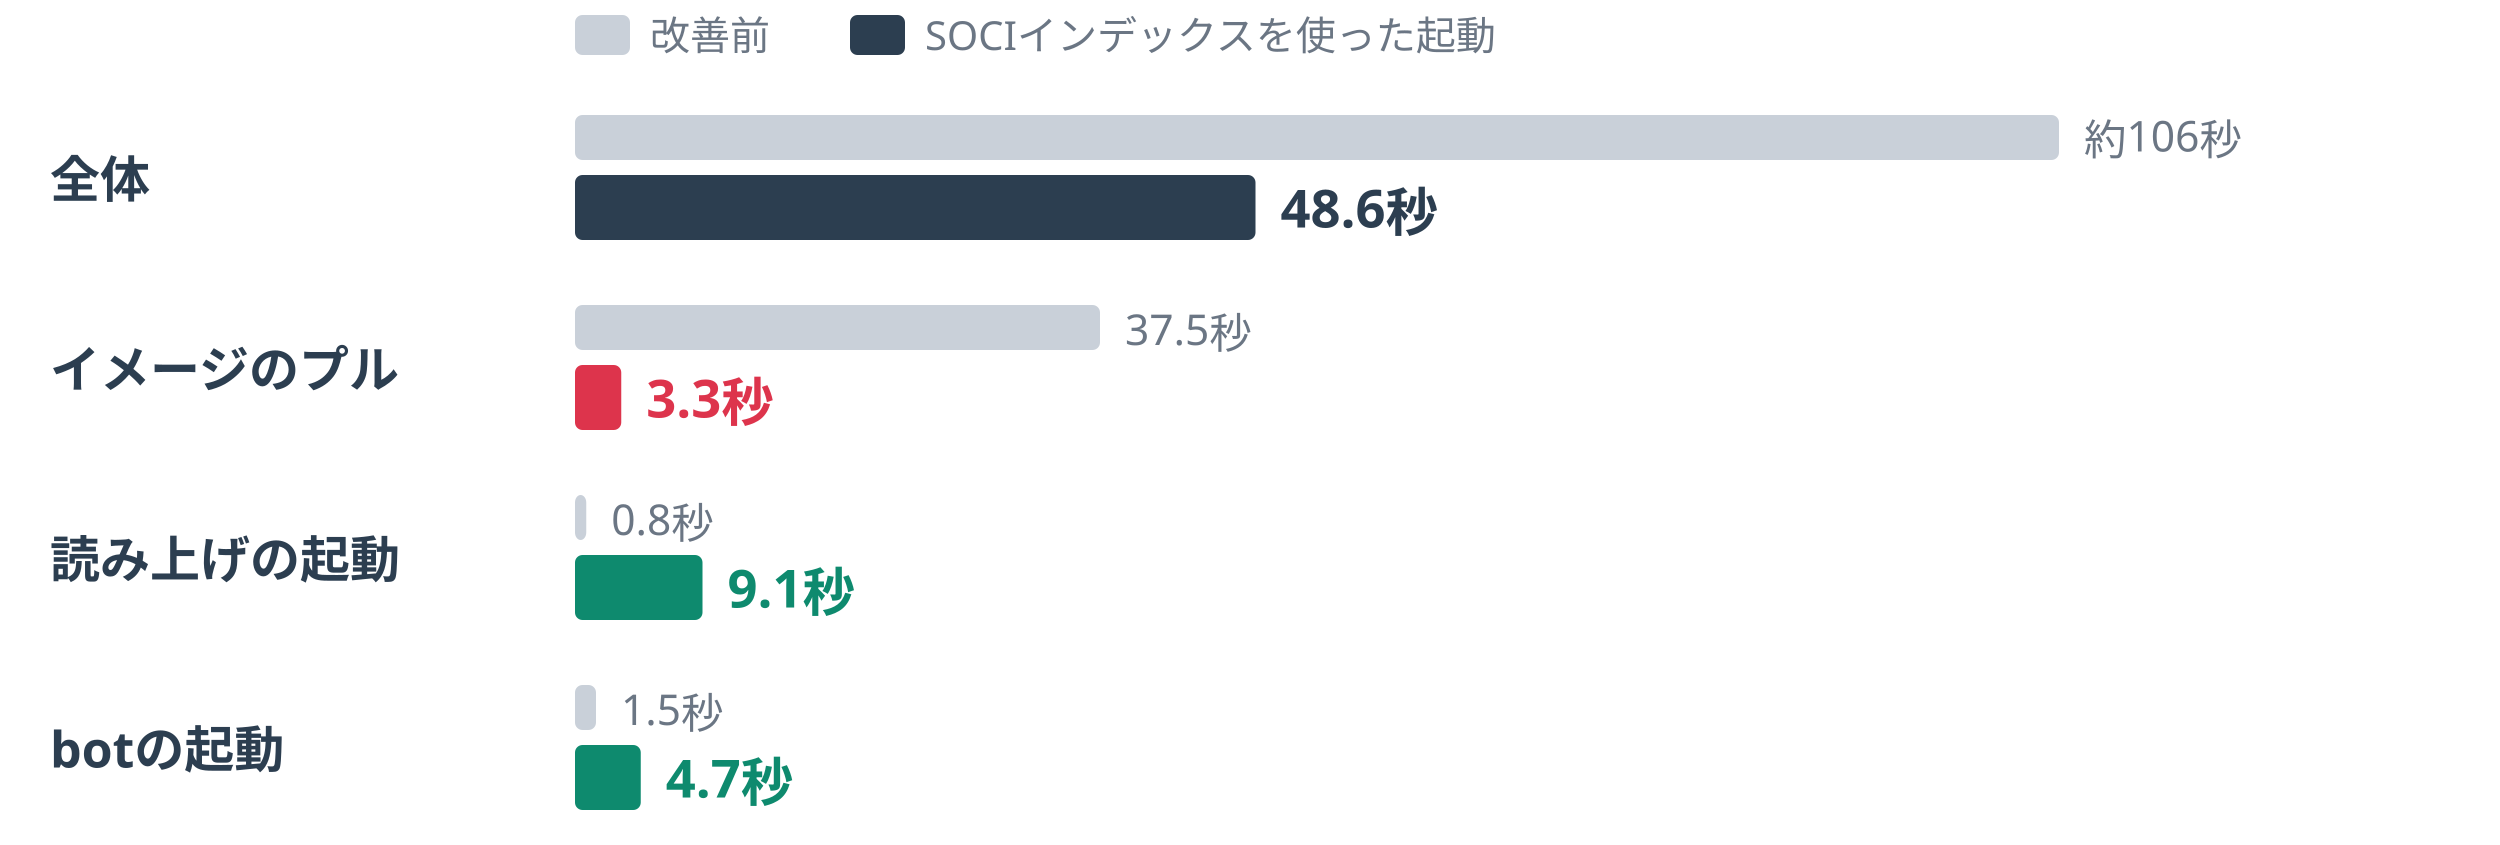
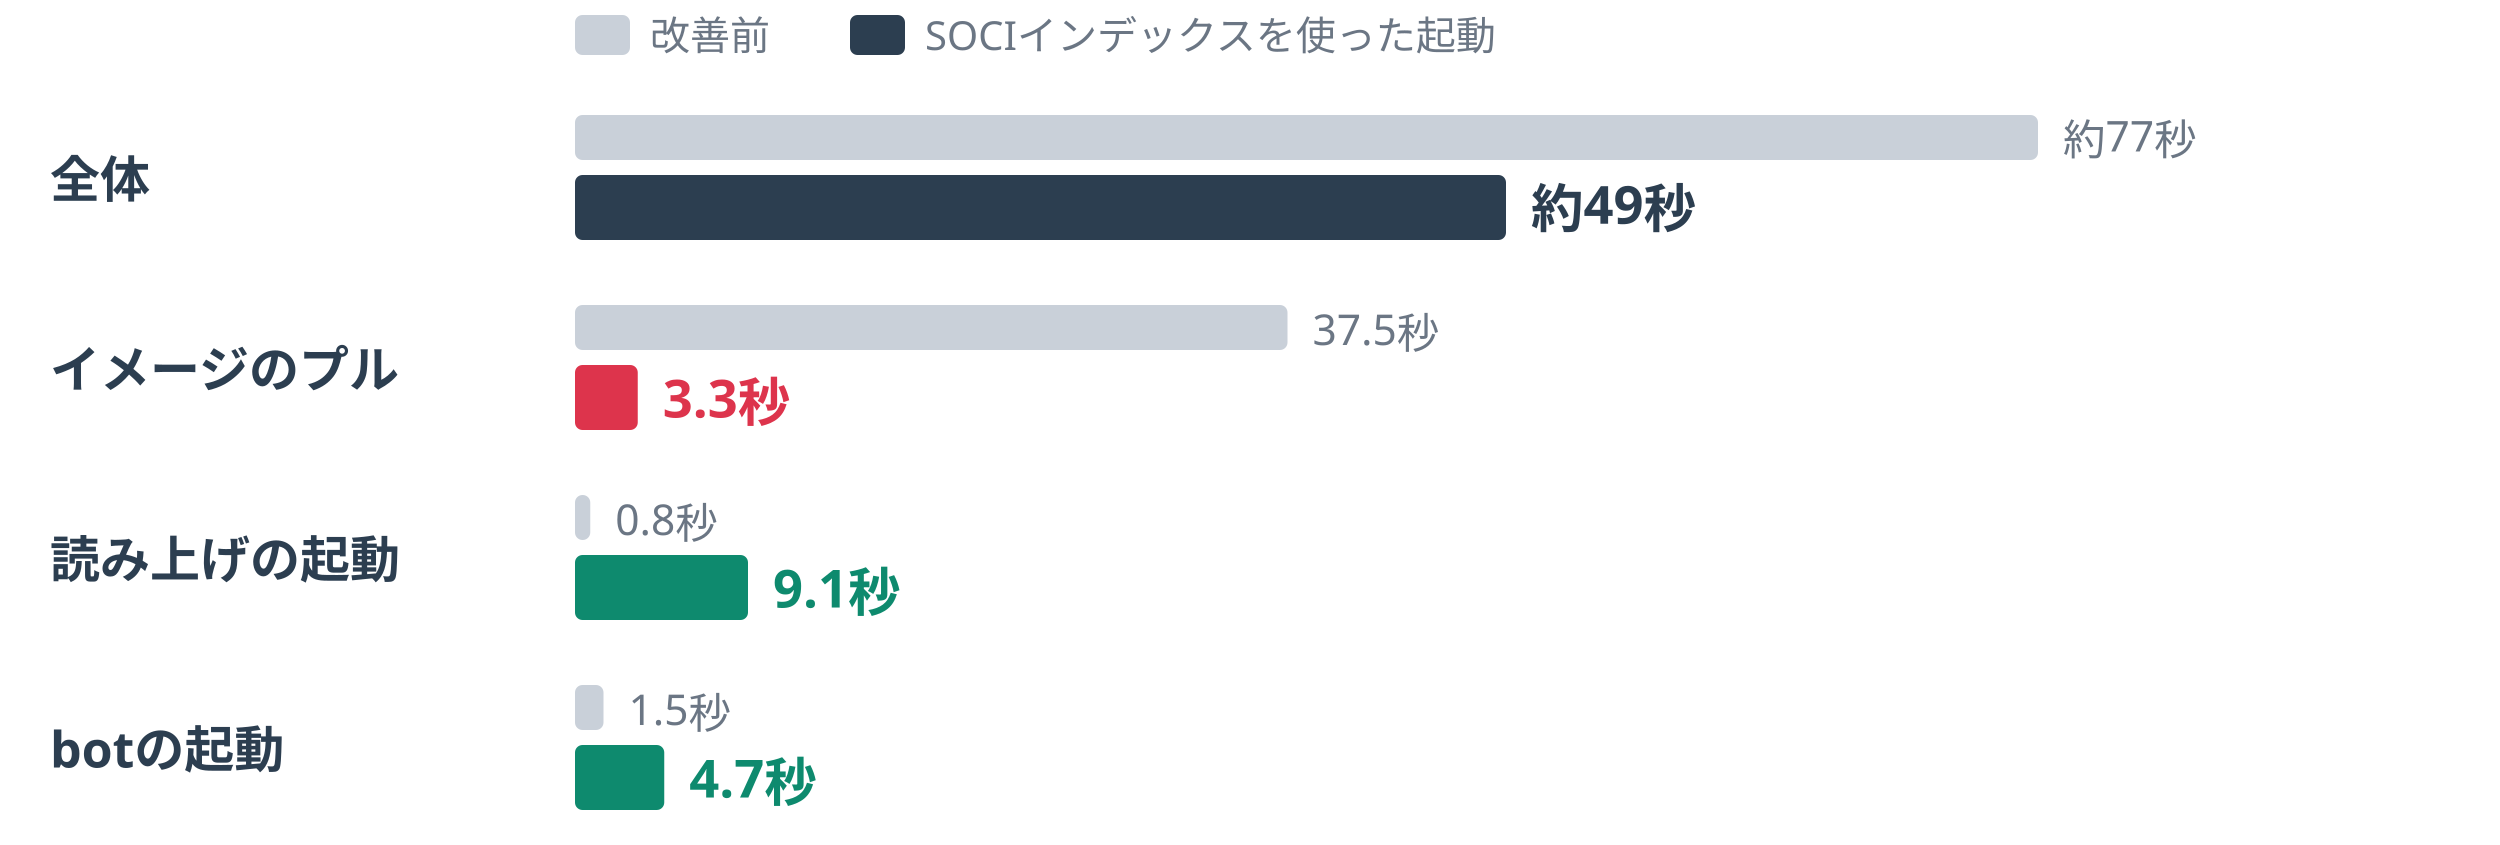
<svg xmlns="http://www.w3.org/2000/svg" viewBox="0 0 1000 338" width="100%" font-family="'Noto Sans JP', 'Hiragino Sans', sans-serif">
  <defs>
    <marker id="mInk" viewBox="0 0 10 10" refX="9" refY="5" markerWidth="6" markerHeight="6" orient="auto">
      <path d="M0,0 L10,5 L0,10 z" fill="#2c3e50" />
    </marker>
    <marker id="mSub" viewBox="0 0 10 10" refX="9" refY="5" markerWidth="6" markerHeight="6" orient="auto">
      <path d="M0,0 L10,5 L0,10 z" fill="#6b7684" />
    </marker>
    <marker id="mRed" viewBox="0 0 10 10" refX="9" refY="5" markerWidth="6" markerHeight="6" orient="auto">
      <path d="M0,0 L10,5 L0,10 z" fill="#DD344C" />
    </marker>
    <marker id="mGreen" viewBox="0 0 10 10" refX="9" refY="5" markerWidth="6" markerHeight="6" orient="auto">
      <path d="M0,0 L10,5 L0,10 z" fill="#0E8A6E" />
    </marker>
  </defs>
  <rect x="230.0" y="6.0" width="22.0" height="16" rx="3" fill="#c9d0d9" />
  <text x="260.0" y="20.0" font-size="16" fill="#6b7684" text-anchor="start">改善前</text>
  <rect x="340.0" y="6.0" width="22.0" height="16" rx="3" fill="#2c3e50" />
  <text x="370.0" y="20.0" font-size="16" fill="#6b7684" text-anchor="start">SOCIインデックスを使った起動</text>
  <text x="20.0" y="79.0" font-size="20" fill="#2c3e50" text-anchor="start" font-weight="700">全体</text>
-   <rect x="230.0" y="46.0" width="593.6" height="18" rx="3" fill="#c9d0d9" />
-   <text x="833.6" y="62.0" font-size="17" fill="#6b7684" text-anchor="start">約106秒</text>
-   <rect x="230.0" y="70.0" width="272.2" height="26" rx="3" fill="#2c3e50" />
-   <text x="512.2" y="91.0" font-size="21" fill="#2c3e50" text-anchor="start" font-weight="700">48.6秒</text>
+   <rect x="230.0" y="46.0" width="585.2" height="18" rx="3" fill="#c9d0d9" />
+   <text x="825.2" y="62.0" font-size="17" fill="#6b7684" text-anchor="start">約77秒</text>
+   <rect x="230.0" y="70.0" width="372.4" height="26" rx="3" fill="#2c3e50" />
+   <text x="612.4" y="91.0" font-size="21" fill="#2c3e50" text-anchor="start" font-weight="700">約49秒</text>
  <text x="20.0" y="155.0" font-size="20" fill="#2c3e50" text-anchor="start" font-weight="700">イメージのプル</text>
-   <rect x="230.0" y="122.0" width="210.0" height="18" rx="3" fill="#c9d0d9" />
-   <text x="450.0" y="138.0" font-size="17" fill="#6b7684" text-anchor="start">37.5秒</text>
-   <rect x="230.0" y="146.0" width="18.5" height="26" rx="3" fill="#DD344C" />
-   <text x="258.5" y="167.0" font-size="21" fill="#DD344C" text-anchor="start" font-weight="700">3.3秒</text>
+   <rect x="230.0" y="122.0" width="285.0" height="18" rx="3" fill="#c9d0d9" />
+   <text x="525.0" y="138.0" font-size="17" fill="#6b7684" text-anchor="start">37.5秒</text>
+   <rect x="230.0" y="146.0" width="25.1" height="26" rx="3" fill="#DD344C" />
+   <text x="265.1" y="167.0" font-size="21" fill="#DD344C" text-anchor="start" font-weight="700">3.3秒</text>
  <text x="20.0" y="231.0" font-size="20" fill="#2c3e50" text-anchor="start" font-weight="700">読み上げの起動</text>
-   <rect x="230.0" y="198.0" width="4.5" height="18" rx="3" fill="#c9d0d9" />
-   <text x="244.5" y="214.0" font-size="17" fill="#6b7684" text-anchor="start">0.8秒</text>
-   <rect x="230.0" y="222.0" width="51.0" height="26" rx="3" fill="#0E8A6E" />
-   <text x="291.0" y="243.0" font-size="21" fill="#0E8A6E" text-anchor="start" font-weight="700">9.1秒</text>
+   <rect x="230.0" y="198.0" width="6.1" height="18" rx="3" fill="#c9d0d9" />
+   <text x="246.1" y="214.0" font-size="17" fill="#6b7684" text-anchor="start">0.8秒</text>
+   <rect x="230.0" y="222.0" width="69.2" height="26" rx="3" fill="#0E8A6E" />
+   <text x="309.2" y="243.0" font-size="21" fill="#0E8A6E" text-anchor="start" font-weight="700">9.1秒</text>
  <text x="20.0" y="307.0" font-size="20" fill="#2c3e50" text-anchor="start" font-weight="700">botの起動</text>
-   <rect x="230.0" y="274.0" width="8.4" height="18" rx="3" fill="#c9d0d9" />
-   <text x="248.4" y="290.0" font-size="17" fill="#6b7684" text-anchor="start">1.5秒</text>
-   <rect x="230.0" y="298.0" width="26.3" height="26" rx="3" fill="#0E8A6E" />
-   <text x="266.3" y="319.0" font-size="21" fill="#0E8A6E" text-anchor="start" font-weight="700">4.7秒</text>
+   <rect x="230.0" y="274.0" width="11.4" height="18" rx="3" fill="#c9d0d9" />
+   <text x="251.4" y="290.0" font-size="17" fill="#6b7684" text-anchor="start">1.5秒</text>
+   <rect x="230.0" y="298.0" width="35.7" height="26" rx="3" fill="#0E8A6E" />
+   <text x="275.7" y="319.0" font-size="21" fill="#0E8A6E" text-anchor="start" font-weight="700">4.7秒</text>
</svg>
